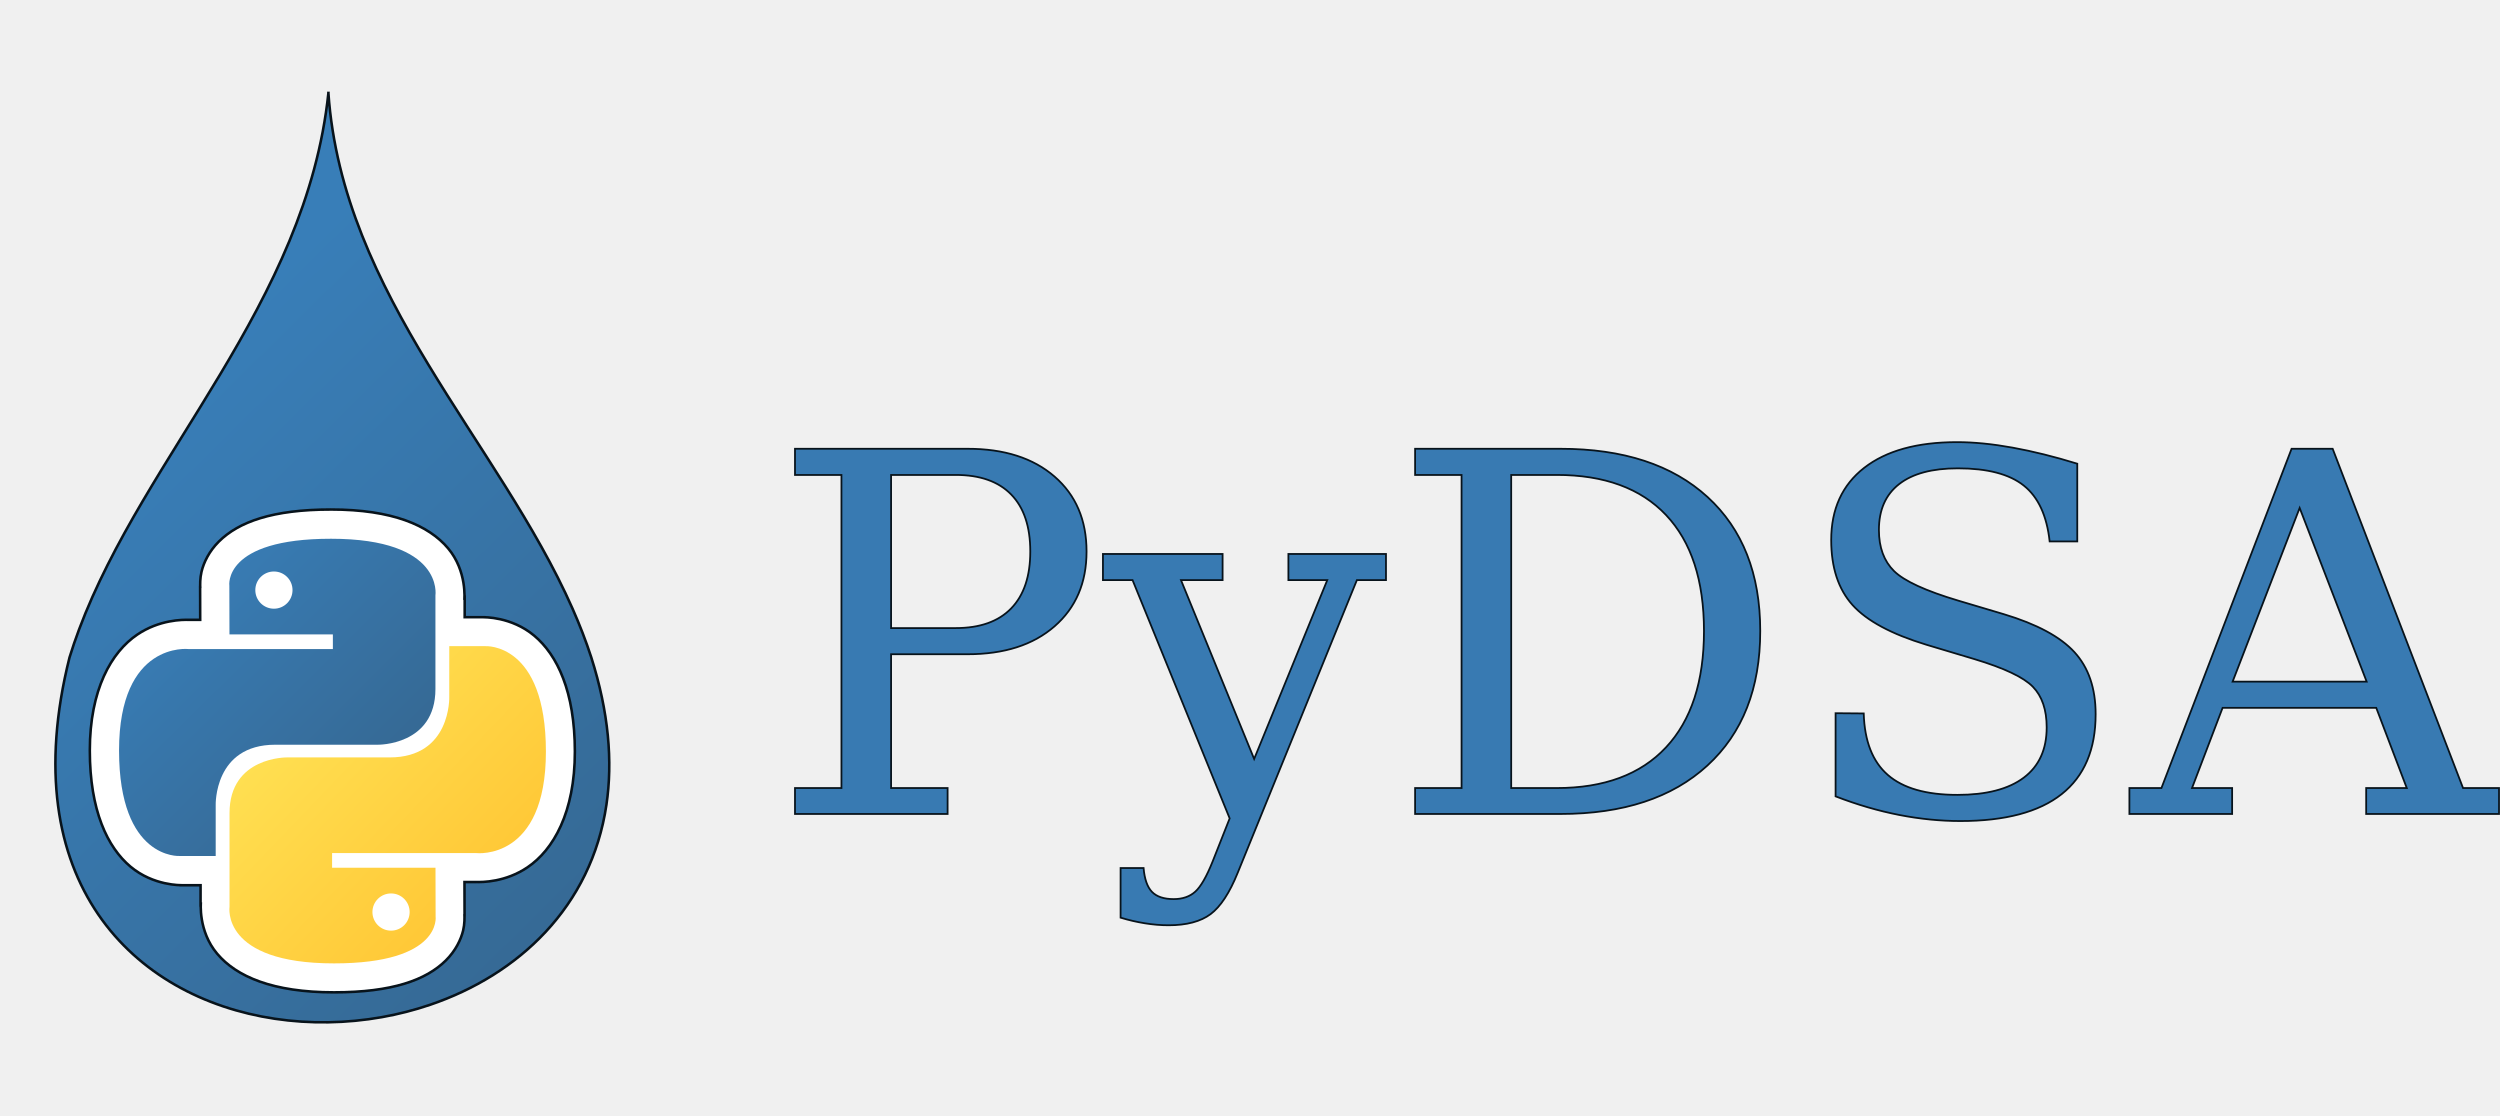
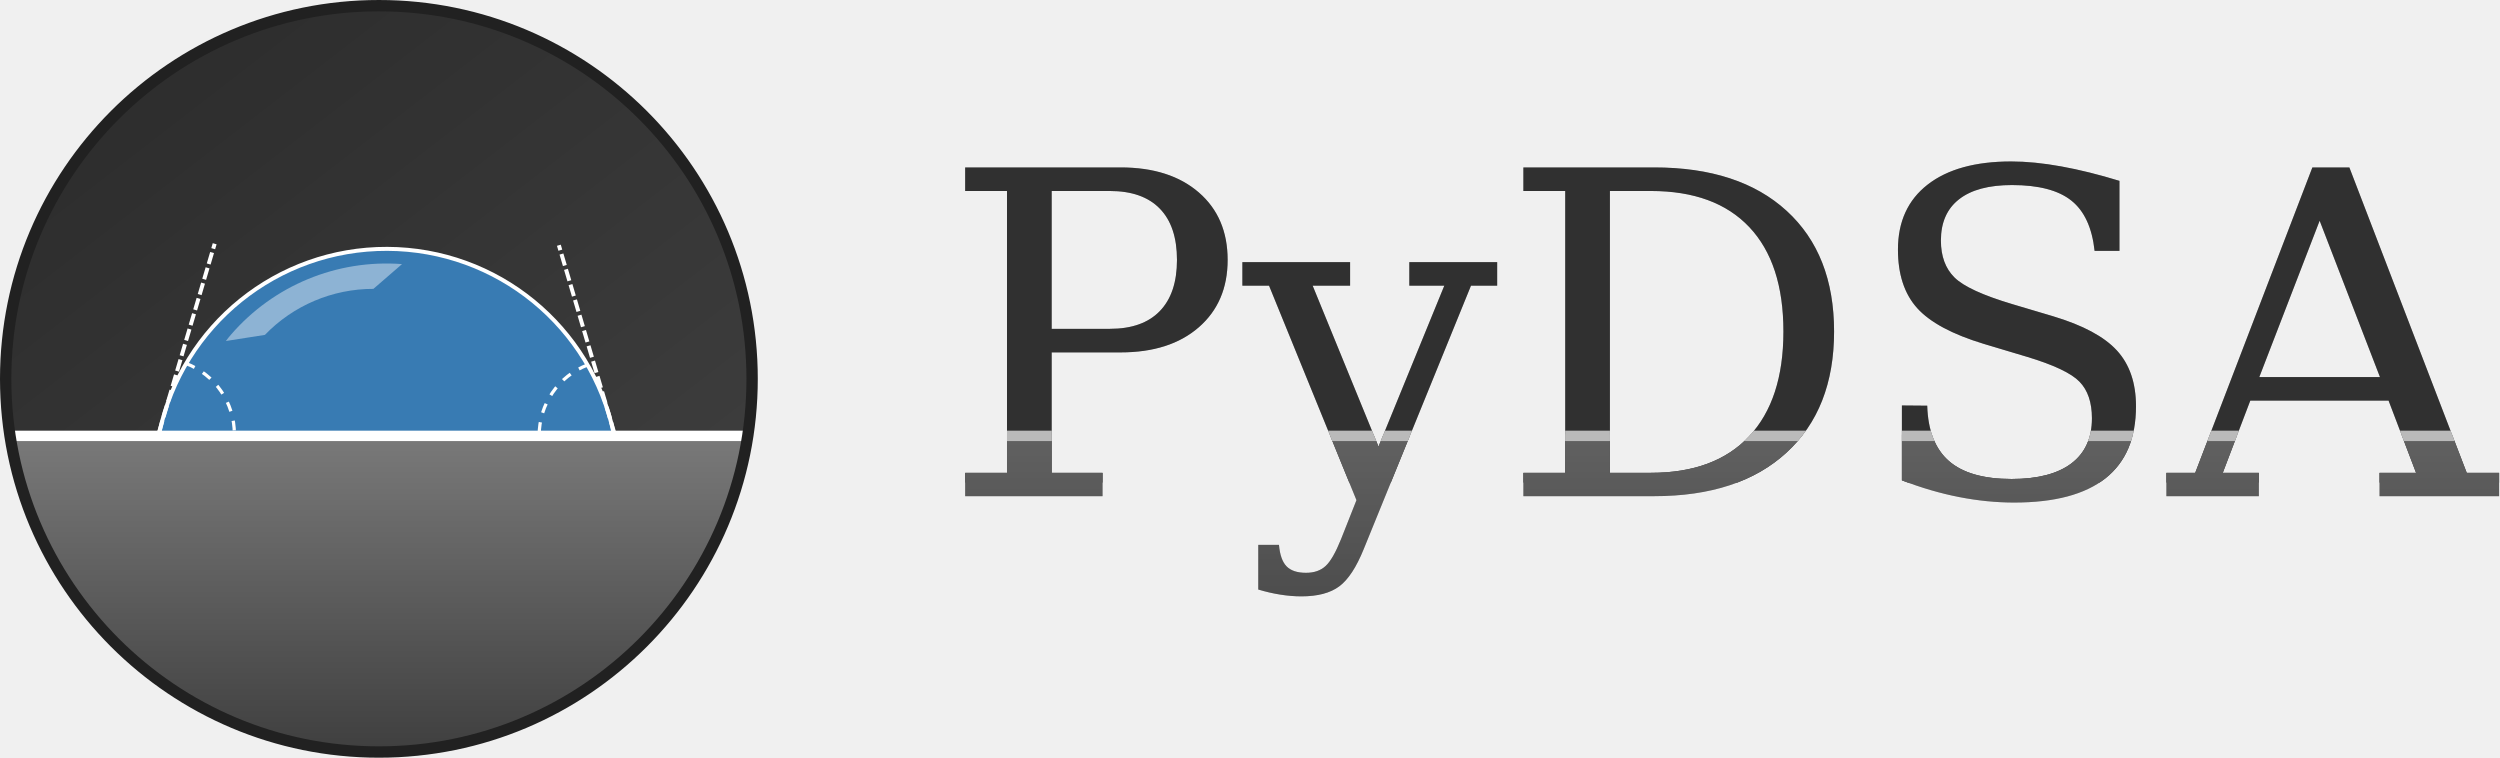
- <svg xmlns="http://www.w3.org/2000/svg" xmlns:xlink="http://www.w3.org/1999/xlink" width="1388.377" height="619.373" id="svg2169" version="1.0" viewBox="0 0 971.864 433.561">
+ <svg xmlns="http://www.w3.org/2000/svg" xmlns:xlink="http://www.w3.org/1999/xlink" width="1542.327" height="467.442" id="svg2169" version="1.0" viewBox="0 0 1079.629 327.209">
  <defs id="defs2171">
    <linearGradient id="linearGradient11301">
      <stop id="stop11303" offset="0" style="stop-color:#ffe052;stop-opacity:1" />
      <stop id="stop11305" offset="1" style="stop-color:#ffc331;stop-opacity:1" />
    </linearGradient>
    <linearGradient id="linearGradient9515">
      <stop id="stop9517" offset="0" style="stop-color:#387eb8;stop-opacity:1" />
      <stop id="stop9519" offset="1" style="stop-color:#366994;stop-opacity:1" />
    </linearGradient>
    <linearGradient xlink:href="#linearGradient9515" id="linearGradient1002" x1="261.187" y1="154.953" x2="404.933" y2="324.547" gradientUnits="userSpaceOnUse" />
    <filter style="color-interpolation-filters:sRGB" id="filter1701">
      <feGaussianBlur stdDeviation="10 10" result="blur" id="feGaussianBlur1699" />
    </filter>
    <linearGradient xlink:href="#linearGradient9515" id="linearGradient1814" x1="-1331.357" y1="783.59" x2="-1143.308" y2="974.509" gradientUnits="userSpaceOnUse" />
    <filter style="color-interpolation-filters:sRGB" id="filter1854">
      <feGaussianBlur stdDeviation="3" result="blur" id="feGaussianBlur1852" />
    </filter>
    <linearGradient xlink:href="#linearGradient9515" id="linearGradient2119" gradientUnits="userSpaceOnUse" gradientTransform="matrix(1.755352,0,0,1.755352,-1112.607,609.3801)" x1="89.137" y1="111.921" x2="147.777" y2="168.101" />
    <linearGradient xlink:href="#linearGradient9515" id="linearGradient6188" gradientUnits="userSpaceOnUse" x1="-1331.357" y1="783.59" x2="-1143.308" y2="974.509" gradientTransform="translate(427.3248,-845.5461)" />
    <linearGradient xlink:href="#linearGradient9515" id="linearGradient6190" gradientUnits="userSpaceOnUse" gradientTransform="matrix(1.755352,0,0,1.755352,-1112.607,609.3801)" x1="55.549" y1="77.07" x2="110.149" y2="131.853" />
    <linearGradient xlink:href="#linearGradient11301" id="linearGradient6192" gradientUnits="userSpaceOnUse" gradientTransform="matrix(1.755352,0,0,1.755352,-1112.607,609.3801)" x1="89.137" y1="111.921" x2="147.777" y2="168.101" />
+     <linearGradient xlink:href="#linearGradient1277" id="linearGradient1279" x1="-1456.429" y1="565.44" x2="-1283.199" y2="789.593" gradientUnits="userSpaceOnUse" gradientTransform="translate(0,0.3125)" />
+     <linearGradient id="linearGradient1277">
+       <stop style="stop-color:#2d2d2d;stop-opacity:1;" offset="0" id="stop1273" />
+       <stop style="stop-color:#3c3c3c;stop-opacity:1" offset="1" id="stop1275" />
+     </linearGradient>
+     <linearGradient xlink:href="#linearGradient4700" id="linearGradient1271" gradientUnits="userSpaceOnUse" x1="-1345.747" y1="1354.472" x2="-1345.747" y2="1174.022" />
+     <linearGradient id="linearGradient4700">
+       <stop style="stop-color:#2d2d2d;stop-opacity:1;" offset="0" id="stop4696" />
+       <stop style="stop-color:#7a7a7a;stop-opacity:1" offset="1" id="stop4698" />
+     </linearGradient>
+     <clipPath clipPathUnits="userSpaceOnUse" id="clipPath4706">
+       <circle style="opacity:1;fill:#2d2d2d;fill-opacity:1;stroke:none;stroke-width:7;stroke-linecap:round;stroke-linejoin:bevel;stroke-miterlimit:4;stroke-dasharray:none;stroke-dashoffset:0;stroke-opacity:0.961;paint-order:normal" id="circle4708" cx="-1347.717" cy="1150.925" r="163" />
+     </clipPath>
+     <clipPath clipPathUnits="userSpaceOnUse" id="clipPath4718">
+       <circle style="opacity:1;fill:#2d2d2d;fill-opacity:1;stroke:none;stroke-width:13.418;stroke-linecap:round;stroke-linejoin:bevel;stroke-miterlimit:4;stroke-dasharray:none;stroke-dashoffset:0;stroke-opacity:0.961;paint-order:normal" id="circle4720" cx="-821.311" cy="500.024" r="312.452" />
+     </clipPath>
+     <clipPath clipPathUnits="userSpaceOnUse" id="clipPath4712">
+       <circle style="opacity:1;fill:none;fill-opacity:1;stroke:#ffffff;stroke-width:13.418;stroke-linecap:round;stroke-linejoin:bevel;stroke-miterlimit:4;stroke-dasharray:none;stroke-dashoffset:0;stroke-opacity:1;paint-order:normal" id="circle4714" cx="-821.311" cy="500.024" r="312.452" />
+     </clipPath>
+     <linearGradient xlink:href="#linearGradient4700" id="linearGradient1271-4" gradientUnits="userSpaceOnUse" x1="-1345.747" y1="1354.472" x2="-1345.747" y2="1174.022" />
+     <linearGradient xlink:href="#linearGradient4700" id="linearGradient2267" gradientUnits="userSpaceOnUse" x1="-1345.747" y1="1354.472" x2="-1345.747" y2="1174.022" />
+     <clipPath clipPathUnits="userSpaceOnUse" id="clipPath2283">
+       <text xml:space="preserve" style="font-style:normal;font-variant:normal;font-weight:normal;font-stretch:normal;font-size:194.757px;line-height:73.034px;font-family:'dejavu serif';-inkscape-font-specification:'dejavu serif';font-variant-ligatures:normal;font-variant-position:normal;font-variant-caps:normal;font-variant-numeric:normal;font-variant-alternates:normal;font-feature-settings:normal;text-indent:0;text-align:start;text-decoration:none;text-decoration-line:none;text-decoration-style:solid;text-decoration-color:#000000;letter-spacing:0px;word-spacing:0px;text-transform:none;writing-mode:lr-tb;direction:ltr;text-orientation:mixed;dominant-baseline:auto;baseline-shift:baseline;text-anchor:start;white-space:normal;shape-padding:0;opacity:1;vector-effect:none;fill:#393939;fill-opacity:1;stroke:#08131b;stroke-width:0.7px;stroke-linecap:butt;stroke-linejoin:miter;stroke-miterlimit:4;stroke-dasharray:none;stroke-dashoffset:0;stroke-opacity:1" x="297.567" y="-165.975" id="text2287">
+         <tspan id="tspan2285" x="297.567" y="-165.975" style="font-style:normal;font-variant:normal;font-weight:normal;font-stretch:normal;font-family:'dejavu serif';-inkscape-font-specification:'dejavu serif';fill:#393939;fill-opacity:1;stroke:#08131b;stroke-width:0.7px;stroke-opacity:1">PyDSA</tspan>
+       </text>
+     </clipPath>
  </defs>
-   <g id="layer1" transform="translate(943.7474,234.2895)">
-     <g transform="translate(1252.589,-565.6854)" id="g2023" />
-     <g id="g6481">
-       <path id="path6168" d="m -816.083,-198.159 c -8.566,81.997 -71.433,140.382 -96.946,208.624 -1.339,3.581 -2.575,7.189 -3.695,10.829 -5.473,21.838 -6.639,41.033 -4.452,57.667 8.725,66.349 70.818,91.969 125.931,82.156 6.345,-1.13 12.598,-2.729 18.665,-4.79 34.324,-11.657 62.741,-38.082 68.586,-77.811 2.468,-16.777 0.911,-35.927 -5.926,-57.339 -2.073,-6.38 -4.519,-12.662 -7.261,-18.872 -28.608,-64.785 -89.445,-121.717 -94.903,-200.464 z" style="fill:url(#linearGradient6188);fill-opacity:1;fill-rule:evenodd;stroke:#08131b;stroke-width:1px;stroke-linecap:butt;stroke-linejoin:miter;stroke-opacity:1" />
-       <g style="stroke-width:1.168" transform="matrix(0.8561101,0,0,0.8561101,-12.48368,-647.9386)" id="g6178">
-         <path style="color:#000000;display:inline;overflow:visible;visibility:visible;opacity:1;fill:#ffffff;fill-opacity:1;fill-rule:nonzero;stroke:#08131b;stroke-width:1;stroke-linecap:butt;stroke-linejoin:miter;stroke-miterlimit:4;stroke-dasharray:none;stroke-dashoffset:0;stroke-opacity:1;marker:none;marker-start:none;marker-mid:none;marker-end:none" d="m 3167.186,1072.059 c -22.706,0 -35.86,4.813 -43.543,12.428 -3.841,3.807 -5.913,8.198 -6.754,11.695 -0.62,2.58 -0.568,5.213 -0.498,6.428 l -0.064,-0.889 0.033,13.215 h -4.588 l 0.389,0.022 c -2.712,-0.12 -11.721,-0.034 -20.227,5.707 -10.14,6.845 -18.482,21.429 -18.482,45.084 0,23.35 6.864,37.627 15.822,45.145 8.959,7.518 19.797,7.193 19.797,7.193 l -0.727,0.024 h 8.164 v 8.361 l 0.129,-1.717 c 0,0 -1.146,11.148 6.33,19.996 7.476,8.849 21.527,15.002 45.416,15.002 22.69,0 35.816,-4.809 43.469,-12.395 3.826,-3.793 5.886,-8.165 6.723,-11.645 0.615,-2.558 0.565,-5.161 0.496,-6.373 l 0.062,0.861 -0.033,-13.326 h 4.699 l -0.367,-0.022 c 2.716,0.119 11.677,0.027 20.143,-5.688 10.107,-6.823 18.436,-21.362 18.436,-44.994 0,-23.329 -6.855,-37.566 -15.783,-45.059 -8.929,-7.493 -19.721,-7.17 -19.721,-7.17 l 0.721,-0.022 h -8.051 v -8.473 l -0.133,1.734 c 0,0 1.151,-11.201 -6.354,-20.082 -7.504,-8.881 -21.595,-15.043 -45.502,-15.043 z" transform="matrix(1.168074,0,0,1.168074,-4637.02,-537.7073)" id="path6170" />
-         <path id="path6174" d="m -937.511,727.812 c -49.206,0 -46.133,21.338 -46.133,21.338 l 0.055,22.106 h 46.956 v 6.637 h -65.606 c 0,0 -31.487,-3.571 -31.487,46.078 0,49.649 27.482,47.888 27.482,47.888 h 16.402 v -23.039 c 0,0 -0.884,-27.482 27.043,-27.482 27.927,0 46.572,0 46.572,0 0,0 26.166,0.423 26.166,-25.288 0,-25.711 0,-42.512 0,-42.512 0,0 3.973,-25.727 -47.449,-25.727 z m -25.892,14.866 c 4.672,0 8.448,3.776 8.448,8.448 0,4.672 -3.776,8.448 -8.448,8.448 -4.672,0 -8.448,-3.776 -8.448,-8.448 0,-4.672 3.776,-8.448 8.448,-8.448 z" style="color:#000000;display:inline;overflow:visible;visibility:visible;opacity:1;fill:url(#linearGradient6190);fill-opacity:1;fill-rule:nonzero;stroke:none;stroke-width:1.168;stroke-linecap:butt;stroke-linejoin:miter;stroke-miterlimit:4;stroke-dasharray:none;stroke-dashoffset:0;stroke-opacity:1;marker:none;marker-start:none;marker-mid:none;marker-end:none" />
-         <path style="color:#000000;display:inline;overflow:visible;visibility:visible;opacity:1;fill:url(#linearGradient6192);fill-opacity:1;fill-rule:nonzero;stroke:none;stroke-width:1.168;stroke-linecap:butt;stroke-linejoin:miter;stroke-miterlimit:4;stroke-dasharray:none;stroke-dashoffset:0;stroke-opacity:1;marker:none;marker-start:none;marker-mid:none;marker-end:none" d="m -936.113,920.63 c 49.206,0 46.133,-21.338 46.133,-21.338 l -0.055,-22.106 h -46.956 v -6.637 h 65.606 c 0,0 31.487,3.571 31.487,-46.078 2e-5,-49.649 -27.482,-47.888 -27.482,-47.888 h -16.402 v 23.039 c 0,0 0.884,27.482 -27.043,27.482 -27.927,0 -46.572,0 -46.572,0 0,0 -26.166,-0.423 -26.166,25.288 0,25.711 0,42.512 0,42.512 0,0 -3.973,25.727 47.449,25.727 z m 25.891,-14.866 c -4.672,0 -8.448,-3.776 -8.448,-8.448 0,-4.672 3.776,-8.448 8.448,-8.448 4.672,0 8.448,3.776 8.448,8.448 0,4.672 -3.776,8.448 -8.448,8.448 z" id="path6176" />
-       </g>
+   <g transform="translate(1511.176,-532.2228)" id="g1269">
+     <circle style="opacity:1;fill:url(#linearGradient1279);fill-opacity:1;stroke:none;stroke-width:3.5;stroke-linecap:round;stroke-linejoin:bevel;stroke-miterlimit:4;stroke-dasharray:none;stroke-dashoffset:0;stroke-opacity:1;paint-order:normal" id="circle1249" cx="-1347.54" cy="695.86" r="163" />
+     <rect clip-path="url(#clipPath4706)" y="1175.272" x="-1512.497" height="155.299" width="335.75" id="rect1251" style="opacity:1;fill:url(#linearGradient1271);fill-opacity:1;stroke:none;stroke-width:21;stroke-linecap:round;stroke-linejoin:bevel;stroke-miterlimit:4;stroke-dasharray:none;stroke-dashoffset:0;stroke-opacity:0.961;paint-order:normal" transform="translate(0,-455.3768)" />
+     <g clip-path="url(#clipPath4718)" style="stroke:#ffffff" transform="matrix(0.5216801,0,0,0.5216801,-919.2555,434.6952)" id="g1259">
+       <path d="M -1002.664,544.788 A 192.222,192.222 0 0 1 -814.097,392.956 192.222,192.222 0 0 1 -626.539,546.034" id="path1253" style="opacity:1;fill:#387bb3;fill-opacity:1;stroke:#ffffff;stroke-width:3.301;stroke-linecap:round;stroke-linejoin:bevel;stroke-miterlimit:4;stroke-dasharray:none;stroke-dashoffset:0;stroke-opacity:1;paint-order:normal" />
+       <path transform="matrix(1.230061,0,0,1.230061,195.661,-127.0128)" clip-path="url(#clipPath4712)" id="path1255" d="m -1196.496,548.582 h 759.954" style="fill:none;stroke:#ffffff;stroke-width:7;stroke-linecap:butt;stroke-linejoin:miter;stroke-miterlimit:4;stroke-dasharray:none;stroke-opacity:1" />
+       <path id="path1257" d="m -915.349,464.164 c 23.513,-24.377 55.938,-38.128 89.807,-38.087 l 23.71,-20.508 c -54,-4.098 -106.509,17.756 -141.64,58.453 -2.173,2.517 -2.161,2.565 -4.197,5.224 z" style="opacity:1;fill:#f6f9fc;fill-opacity:0.447;stroke:none;stroke-width:2.633;stroke-linecap:round;stroke-linejoin:bevel;stroke-miterlimit:4;stroke-dasharray:none;stroke-dashoffset:0;stroke-opacity:1;paint-order:normal" />
    </g>
-     <rect y="-209.314" x="-1544.23" height="380.586" width="235.353" id="rect6443" style="opacity:0.97;fill:none;fill-opacity:1;stroke:#08131b;stroke-width:2.1;stroke-linecap:round;stroke-linejoin:bevel;stroke-miterlimit:4;stroke-dasharray:none;stroke-dashoffset:0;stroke-opacity:1;paint-order:stroke fill markers" />
-     <text xml:space="preserve" style="font-style:normal;font-variant:normal;font-weight:normal;font-stretch:normal;font-size:194.757px;line-height:73.034px;font-family:'dejavu serif';-inkscape-font-specification:'dejavu serif';font-variant-ligatures:normal;font-variant-position:normal;font-variant-caps:normal;font-variant-numeric:normal;font-variant-alternates:normal;font-feature-settings:normal;text-indent:0;text-align:start;text-decoration:none;text-decoration-line:none;text-decoration-style:solid;text-decoration-color:#000000;letter-spacing:0px;word-spacing:0px;text-transform:none;writing-mode:lr-tb;direction:ltr;text-orientation:mixed;dominant-baseline:auto;baseline-shift:baseline;text-anchor:start;white-space:normal;shape-padding:0;opacity:1;vector-effect:none;fill:#387ab2;fill-opacity:1;stroke:#08131b;stroke-width:0.7px;stroke-linecap:butt;stroke-linejoin:miter;stroke-miterlimit:4;stroke-dasharray:none;stroke-dashoffset:0;stroke-opacity:1;" x="-645.451" y="82.135" id="text6466">
-       <tspan id="tspan6464" x="-645.451" y="82.135" style="font-style:normal;font-variant:normal;font-weight:normal;font-stretch:normal;font-family:'dejavu serif';-inkscape-font-specification:'dejavu serif';fill:#387ab2;fill-opacity:1;stroke-width:0.7px;stroke:#08131b;stroke-opacity:1;">PyDSA</tspan>
-     </text>
+     <g transform="translate(-0.1767769,-455.3768)" id="g1265">
+       <path transform="matrix(0.5216801,0,0,0.5216801,-919.2555,890.0719)" style="fill:none;stroke:#ffffff;stroke-width:3.301;stroke-linecap:butt;stroke-linejoin:miter;stroke-miterlimit:4;stroke-dasharray:9.903, 3.301;stroke-dashoffset:0;stroke-opacity:1" d="m -1002.664,544.788 46.069,-156.071" id="path1261" />
+       <path style="opacity:1;fill:none;fill-opacity:1;stroke:#ffffff;stroke-width:1.4;stroke-linecap:butt;stroke-linejoin:bevel;stroke-miterlimit:4;stroke-dasharray:4.2, 4.2;stroke-dashoffset:0;stroke-opacity:1;paint-order:normal" id="path1263" d="m -1430.766,1144.528 a 32.602,32.602 0 0 1 20.975,30.567" />
+     </g>
+     <g id="use1267" transform="matrix(-1,0,0,1,-2688.122,-454.7269)">
+       <path id="path2181" d="m -1002.664,544.788 46.069,-156.071" style="fill:none;stroke:#ffffff;stroke-width:3.301;stroke-linecap:butt;stroke-linejoin:miter;stroke-miterlimit:4;stroke-dasharray:9.903, 3.301;stroke-dashoffset:0;stroke-opacity:1" transform="matrix(0.5216801,0,0,0.5216801,-919.2555,890.0719)" />
+       <path d="m -1430.766,1144.528 a 32.602,32.602 0 0 1 20.975,30.567" id="path2183" style="opacity:1;fill:none;fill-opacity:1;stroke:#ffffff;stroke-width:1.4;stroke-linecap:butt;stroke-linejoin:bevel;stroke-miterlimit:4;stroke-dasharray:4.2, 4.2;stroke-dashoffset:0;stroke-opacity:1;paint-order:normal" />
+     </g>
+     <ellipse cy="695.828" cx="-1347.55" id="circle1281" style="opacity:1;fill:none;fill-opacity:1;stroke:#212121;stroke-width:4.9;stroke-linecap:round;stroke-linejoin:bevel;stroke-miterlimit:4;stroke-dasharray:none;stroke-dashoffset:0;stroke-opacity:1;paint-order:normal" rx="161.176" ry="161.155" />
+   </g>
+   <g id="g2253" transform="translate(108.4944,380.2514)" clip-path="url(#clipPath2283)">
+     <rect clip-path="none" y="-327.145" x="268.297" height="155.299" width="743.185" id="rect2227" style="opacity:1;fill:#303030;fill-opacity:1;stroke:none;stroke-width:21;stroke-linecap:round;stroke-linejoin:bevel;stroke-miterlimit:4;stroke-dasharray:none;stroke-dashoffset:0;stroke-opacity:0.961;paint-order:normal" mask="none" />
+     <rect mask="none" transform="translate(1780.795,-1367.851)" style="opacity:1;fill:url(#linearGradient2267);fill-opacity:1;stroke:none;stroke-width:21;stroke-linecap:round;stroke-linejoin:bevel;stroke-miterlimit:4;stroke-dasharray:none;stroke-dashoffset:0;stroke-opacity:0.961;paint-order:normal" id="rect1251-6" width="743.185" height="155.299" x="-1512.497" y="1175.272" clip-path="none" />
+     <path style="fill:none;stroke:#ffffff;stroke-width:7;stroke-linecap:butt;stroke-linejoin:miter;stroke-miterlimit:4;stroke-dasharray:none;stroke-opacity:1" d="M -1112.032,548.582 H 73.152" id="path1255-2" clip-path="none" transform="matrix(0.6416985,0,0,0.6416985,963.6116,-544.0392)" />
+     <rect style="opacity:1;vector-effect:none;fill:#303030;fill-opacity:0.333;stroke:none;stroke-width:4.9;stroke-linecap:butt;stroke-linejoin:miter;stroke-miterlimit:4;stroke-dasharray:none;stroke-dashoffset:0;stroke-opacity:1;paint-order:markers fill stroke" id="rect2275" width="813.624" height="351.366" x="245.458" y="-365.112" />
  </g>
</svg>
